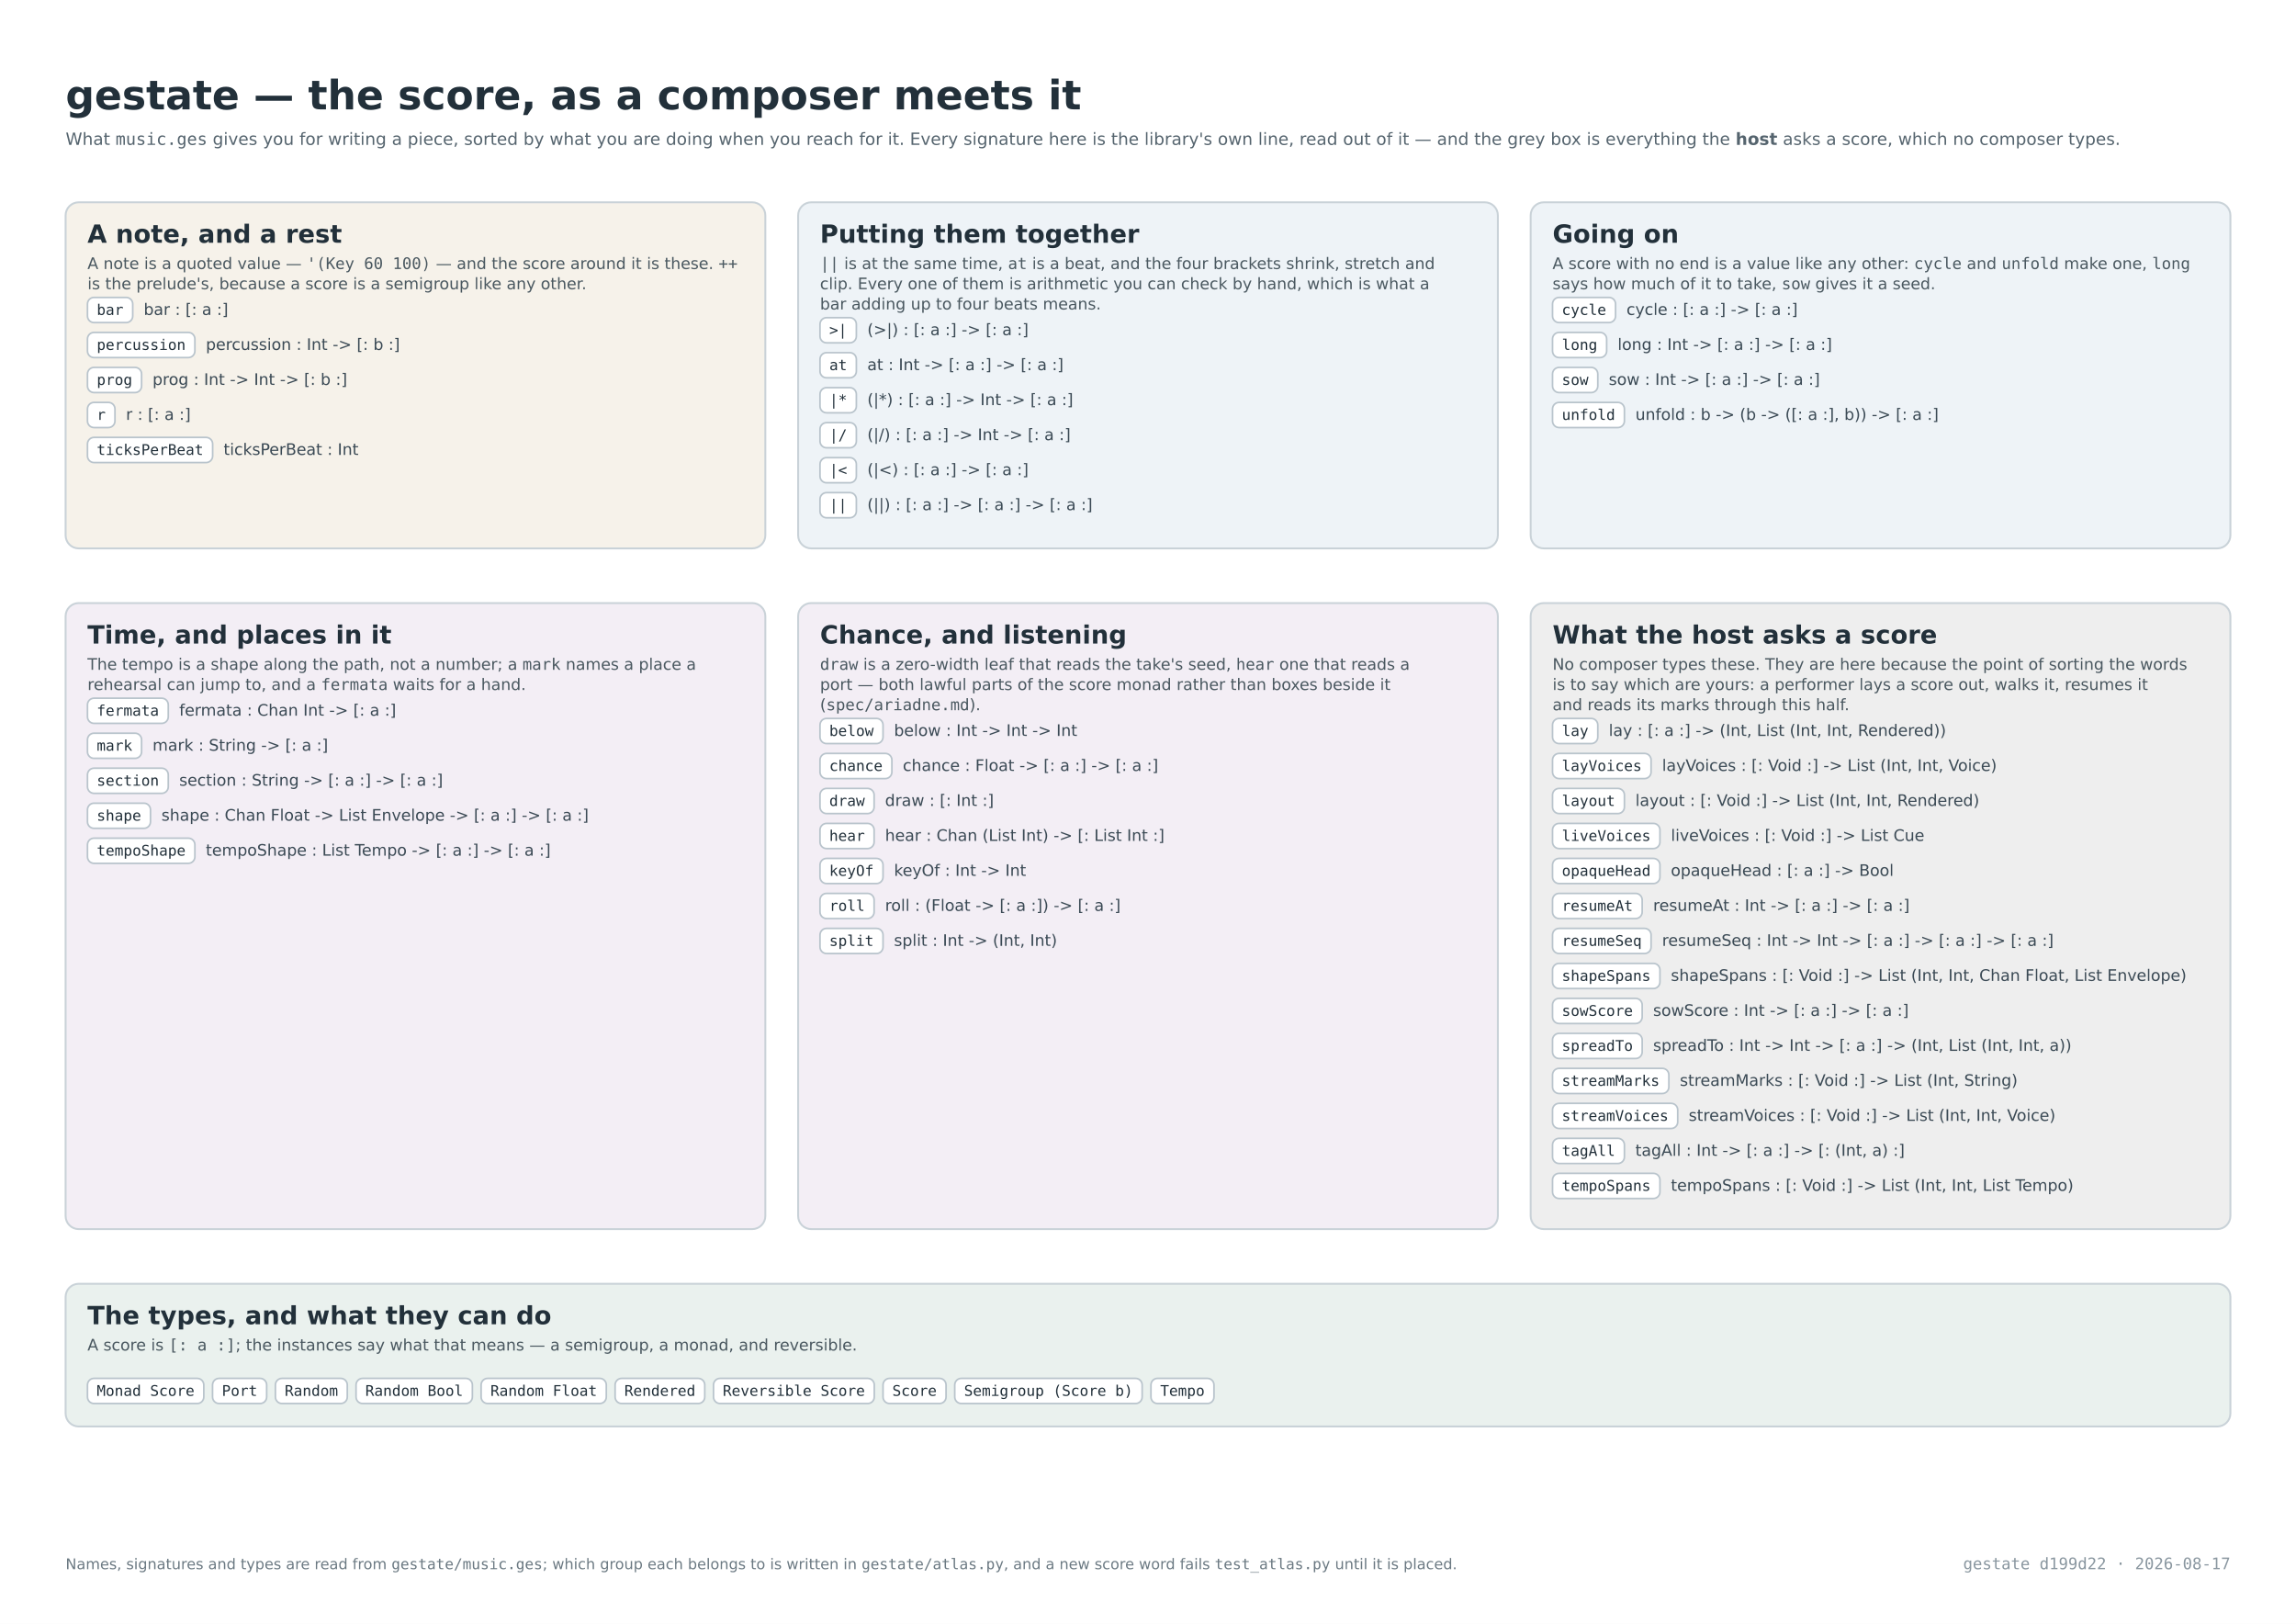
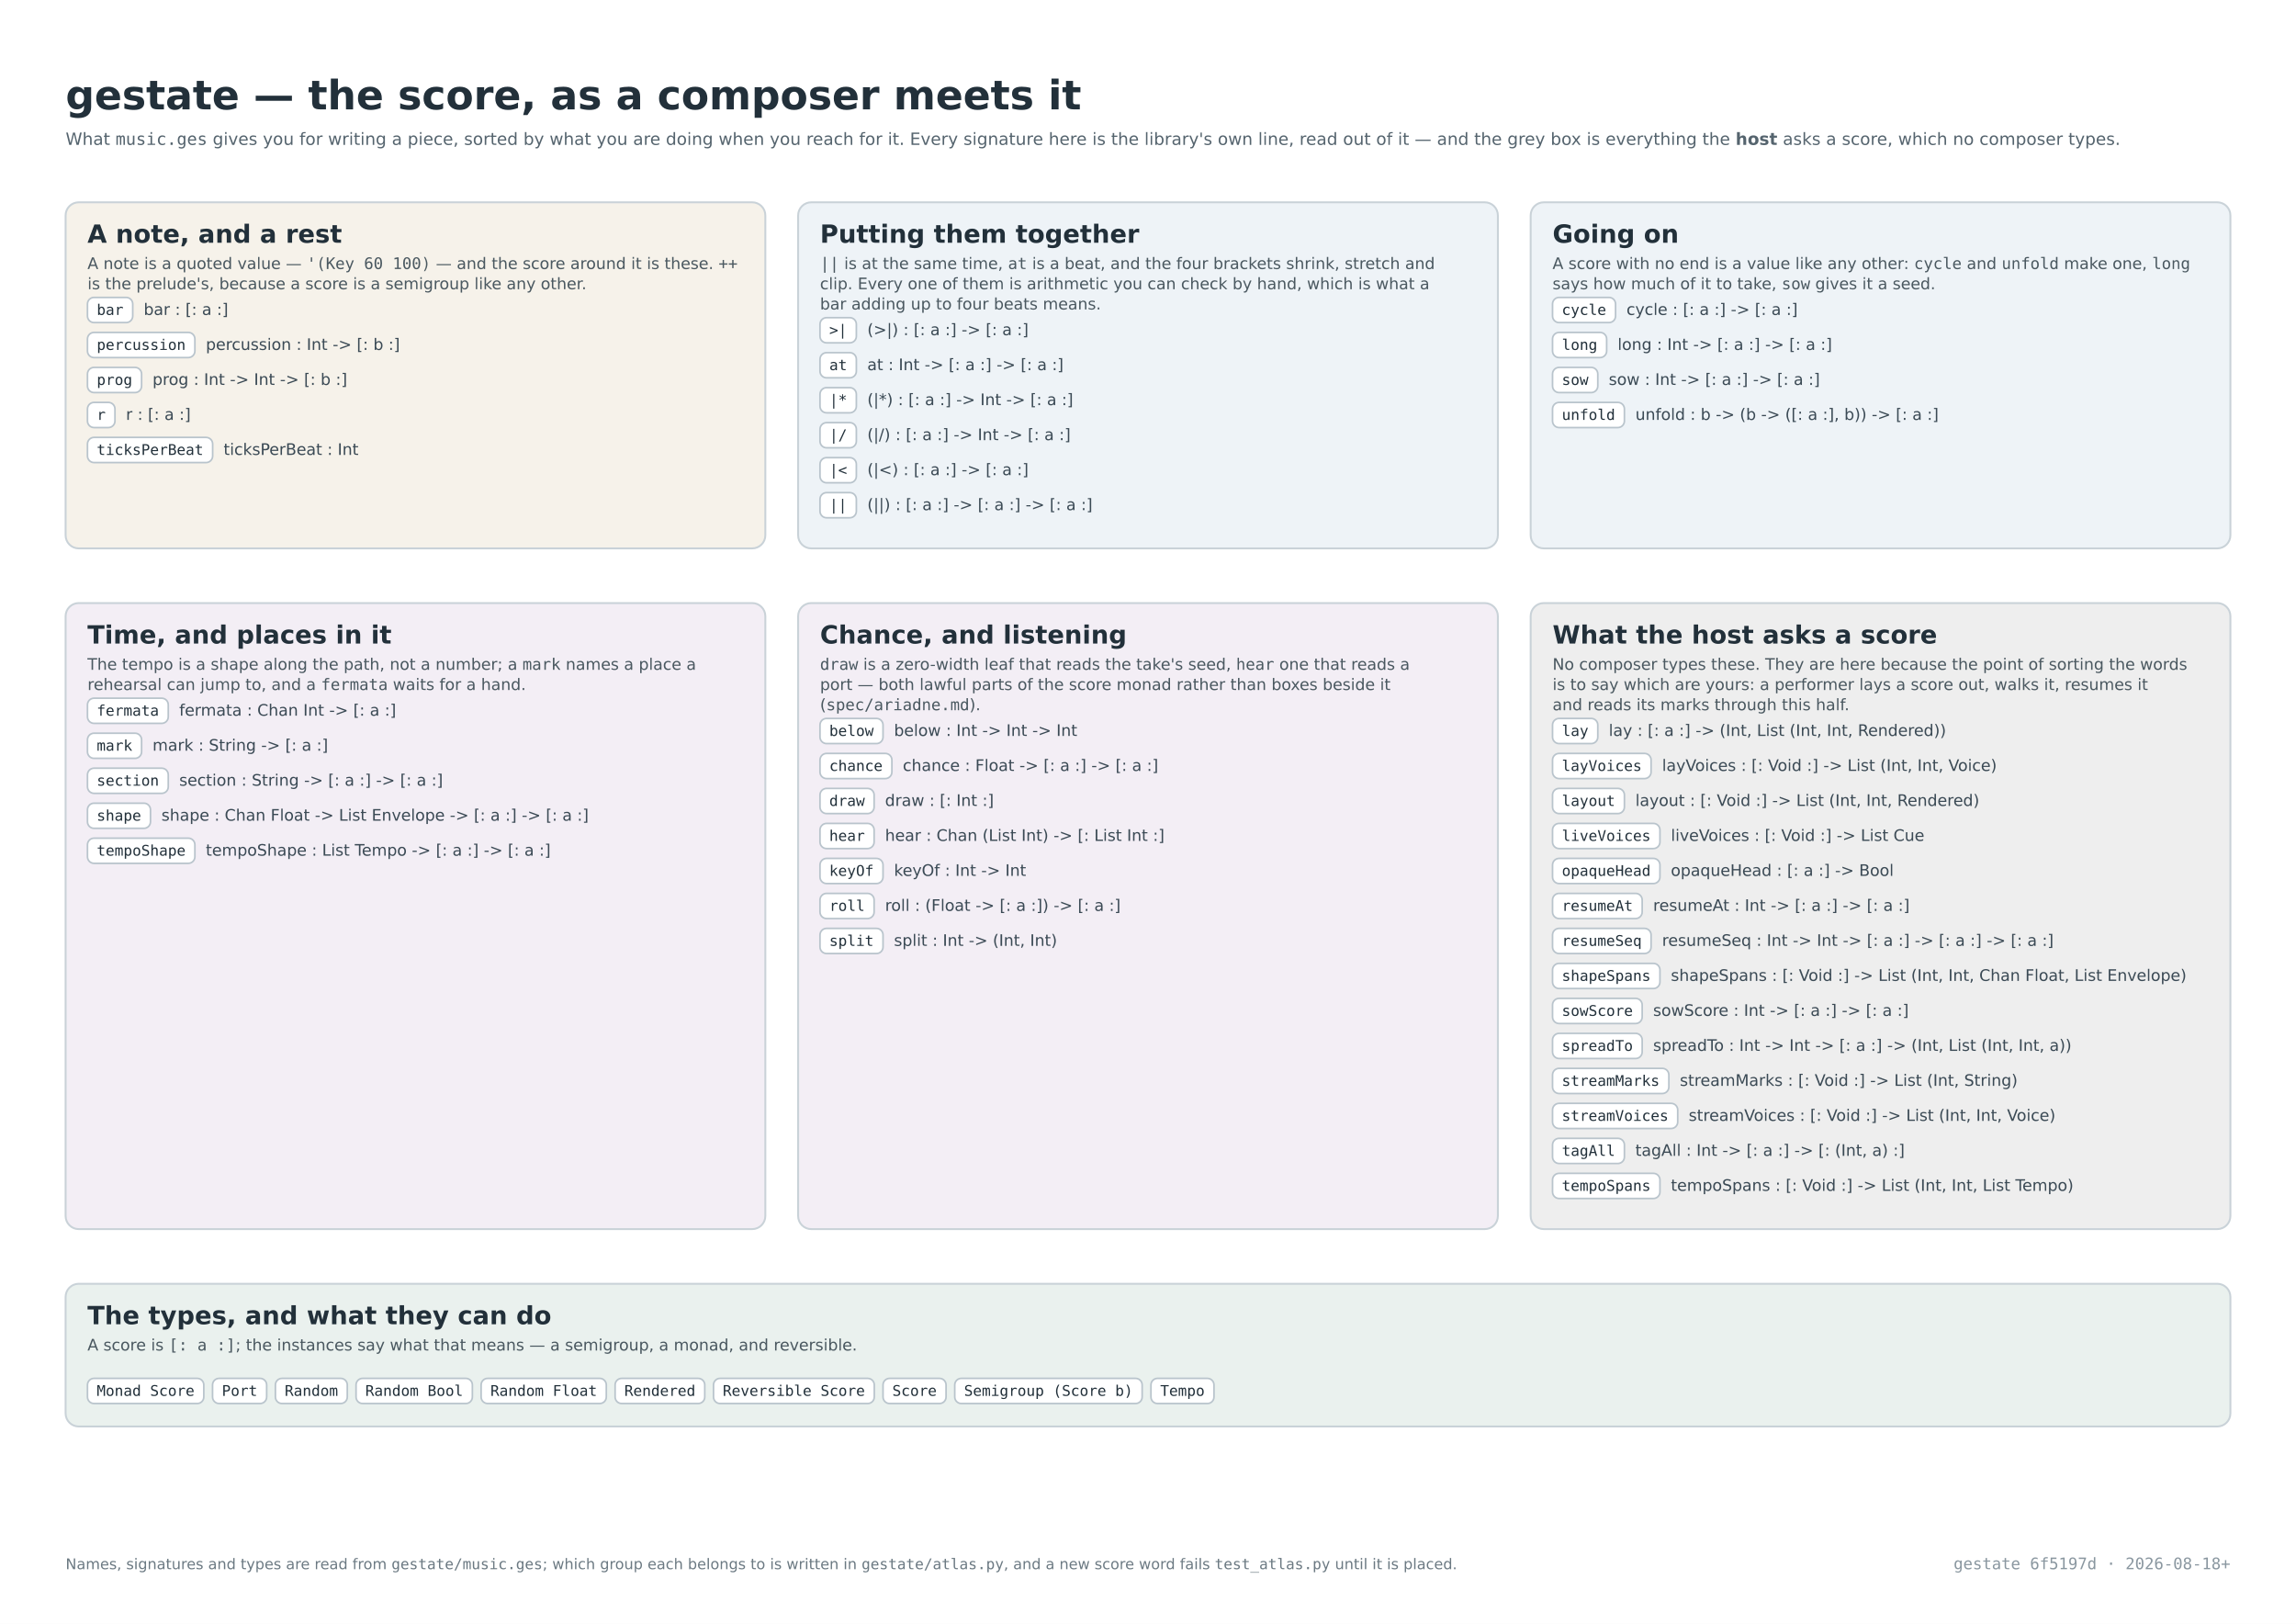
<svg xmlns="http://www.w3.org/2000/svg" width="420mm" height="297mm" viewBox="0 0 420 297">
  <defs>
    <marker id="tip" viewBox="0 0 10 10" refX="9" refY="5" markerWidth="5" markerHeight="5" orient="auto-start-reverse">
      <path d="M 0 1 L 9 5 L 0 9 z" fill="#3b4a55" />
    </marker>
  </defs>
  <style>
  text { font-family: 'DejaVu Sans', Verdana, sans-serif; fill: #22303a; }
  .mono, .chiptext { font-family: 'DejaVu Sans Mono', Consolas, monospace; }
  .title { font-size: 7.4px; font-weight: 700; }
  .subtitle { font-size: 3.1px; fill: #55646e; }
  .foot { font-size: 2.7px; fill: #6b7982; }
  .stamp { font-size: 2.9px; fill: #8a97a0; text-anchor: end; font-family: 'DejaVu Sans Mono', Consolas, monospace; }
  .lane { stroke: #c9d2d8; stroke-width: 0.35; }
  .lanetitle { font-size: 4.6px; font-weight: 700; }
  .step { font-size: 3.6px; font-weight: 700; }
  .stepnum { font-size: 3.2px; fill: #93a2ab; }
  .home { font-size: 2.6px; fill: #6b7982; text-anchor: end; }
  .refuses { font-size: 2.6px; fill: #8a5a5a; }
  .note { font-size: 2.9px; fill: #4a5860; }
  .extra { font-size: 2.9px; fill: #3b4a55; }
  .chip { fill: #ffffff; stroke: #b9c4cc; stroke-width: 0.3; }
  .chiptext { font-size: 2.7px; text-anchor: middle; }
  .edge { stroke: #3b4a55; stroke-width: 0.55; fill: none; }
  .edgetext { font-size: 2.7px; fill: #3b4a55; text-anchor: middle; }
</style>
  <rect x="0" y="0" width="420" height="297" fill="#ffffff" />
  <text class="title" x="12.00" y="20.00">gestate — the score, as a composer meets it</text>
  <text class="subtitle" x="12.00" y="26.50">What <tspan class="mono">music.ges</tspan> gives you for writing a piece, sorted by what you are doing when you reach for it. Every signature here is the library's own line, read out of it — and the grey box is everything the <tspan font-weight="700">host</tspan> asks a score, which no composer types.</text>
  <text class="foot" x="12.00" y="287.00">Names, signatures and types are read from <tspan class="mono">gestate/music.ges</tspan>; which group each belongs to is written in <tspan class="mono">gestate/atlas.py</tspan>, and a new score word fails <tspan class="mono">test_atlas.py</tspan> until it is placed.</text>
-   <text class="stamp" x="408.00" y="287.00">gestate d199d22 · 2026-08-17</text>
+   <text class="stamp" x="408.00" y="287.00">gestate 6f5197d · 2026-08-18+</text>
  <rect class="lane" x="12.00" y="37.00" width="128.00" height="63.30" rx="2.4" style="fill:#f6f2ea" />
  <text class="lanetitle" x="16.00" y="44.40">A note, and a rest</text>
  <text class="note" x="16.00" y="49.20">A note is a quoted value — <tspan class="mono">'(Key 60 100)</tspan> — and the score around it is these. <tspan class="mono">++</tspan>
  </text>
  <text class="note" x="16.00" y="52.90">is the prelude's, because a score is a semigroup like any other.</text>
  <rect class="chip" x="16.00" y="54.40" width="8.28" height="4.6" rx="1.2" />
  <text class="chiptext" x="20.14" y="57.60">bar</text>
  <text class="extra" x="26.28" y="57.60">bar : [: a :]</text>
  <rect class="chip" x="16.00" y="60.80" width="19.65" height="4.6" rx="1.2" />
  <text class="chiptext" x="25.83" y="64.00">percussion</text>
  <text class="extra" x="37.65" y="64.00">percussion : Int -&gt; [: b :]</text>
  <rect class="chip" x="16.00" y="67.20" width="9.90" height="4.6" rx="1.2" />
  <text class="chiptext" x="20.95" y="70.40">prog</text>
  <text class="extra" x="27.90" y="70.40">prog : Int -&gt; Int -&gt; [: b :]</text>
  <rect class="chip" x="16.00" y="73.60" width="5.03" height="4.6" rx="1.2" />
  <text class="chiptext" x="18.51" y="76.80">r</text>
  <text class="extra" x="23.03" y="76.80">r : [: a :]</text>
  <rect class="chip" x="16.00" y="80.00" width="22.90" height="4.6" rx="1.2" />
  <text class="chiptext" x="27.45" y="83.20">ticksPerBeat</text>
  <text class="extra" x="40.90" y="83.20">ticksPerBeat : Int</text>
  <rect class="lane" x="146.00" y="37.00" width="128.00" height="63.30" rx="2.4" style="fill:#eef3f7" />
  <text class="lanetitle" x="150.00" y="44.40">Putting them together</text>
  <text class="note" x="150.00" y="49.20">
    <tspan class="mono">||</tspan> is at the same time, <tspan class="mono">at</tspan> is a beat, and the four brackets shrink, stretch and</text>
  <text class="note" x="150.00" y="52.90">clip. Every one of them is arithmetic you can check by hand, which is what a</text>
  <text class="note" x="150.00" y="56.60">bar adding up to four beats means.</text>
  <rect class="chip" x="150.00" y="58.10" width="6.65" height="4.6" rx="1.2" />
  <text class="chiptext" x="153.33" y="61.30">&gt;|</text>
  <text class="extra" x="158.65" y="61.30">(&gt;|) : [: a :] -&gt; [: a :]</text>
  <rect class="chip" x="150.00" y="64.50" width="6.65" height="4.6" rx="1.2" />
  <text class="chiptext" x="153.33" y="67.70">at</text>
  <text class="extra" x="158.65" y="67.70">at : Int -&gt; [: a :] -&gt; [: a :]</text>
  <rect class="chip" x="150.00" y="70.90" width="6.65" height="4.6" rx="1.2" />
  <text class="chiptext" x="153.33" y="74.10">|*</text>
  <text class="extra" x="158.65" y="74.10">(|*) : [: a :] -&gt; Int -&gt; [: a :]</text>
  <rect class="chip" x="150.00" y="77.30" width="6.65" height="4.6" rx="1.2" />
  <text class="chiptext" x="153.33" y="80.50">|/</text>
  <text class="extra" x="158.65" y="80.50">(|/) : [: a :] -&gt; Int -&gt; [: a :]</text>
  <rect class="chip" x="150.00" y="83.70" width="6.65" height="4.6" rx="1.2" />
  <text class="chiptext" x="153.33" y="86.90">|&lt;</text>
  <text class="extra" x="158.65" y="86.90">(|&lt;) : [: a :] -&gt; [: a :]</text>
  <rect class="chip" x="150.00" y="90.10" width="6.65" height="4.6" rx="1.2" />
  <text class="chiptext" x="153.33" y="93.30">||</text>
  <text class="extra" x="158.65" y="93.30">(||) : [: a :] -&gt; [: a :] -&gt; [: a :]</text>
  <rect class="lane" x="280.00" y="37.00" width="128.00" height="63.30" rx="2.4" style="fill:#eef3f7" />
  <text class="lanetitle" x="284.00" y="44.40">Going on</text>
  <text class="note" x="284.00" y="49.20">A score with no end is a value like any other: <tspan class="mono">cycle</tspan> and <tspan class="mono">unfold</tspan> make one, <tspan class="mono">long</tspan>
  </text>
  <text class="note" x="284.00" y="52.90">says how much of it to take, <tspan class="mono">sow</tspan> gives it a seed.</text>
  <rect class="chip" x="284.00" y="54.40" width="11.53" height="4.6" rx="1.2" />
  <text class="chiptext" x="289.76" y="57.60">cycle</text>
  <text class="extra" x="297.53" y="57.60">cycle : [: a :] -&gt; [: a :]</text>
  <rect class="chip" x="284.00" y="60.80" width="9.90" height="4.6" rx="1.2" />
  <text class="chiptext" x="288.95" y="64.00">long</text>
  <text class="extra" x="295.90" y="64.00">long : Int -&gt; [: a :] -&gt; [: a :]</text>
  <rect class="chip" x="284.00" y="67.20" width="8.28" height="4.6" rx="1.2" />
  <text class="chiptext" x="288.14" y="70.40">sow</text>
  <text class="extra" x="294.28" y="70.40">sow : Int -&gt; [: a :] -&gt; [: a :]</text>
  <rect class="chip" x="284.00" y="73.60" width="13.15" height="4.6" rx="1.2" />
  <text class="chiptext" x="290.58" y="76.80">unfold</text>
  <text class="extra" x="299.15" y="76.80">unfold : b -&gt; (b -&gt; ([: a :], b)) -&gt; [: a :]</text>
  <rect class="lane" x="12.00" y="110.30" width="128.00" height="114.50" rx="2.4" style="fill:#f3eef5" />
  <text class="lanetitle" x="16.00" y="117.70">Time, and places in it</text>
  <text class="note" x="16.00" y="122.50">The tempo is a shape along the path, not a number; a <tspan class="mono">mark</tspan> names a place a</text>
  <text class="note" x="16.00" y="126.20">rehearsal can jump to, and a <tspan class="mono">fermata</tspan> waits for a hand.</text>
  <rect class="chip" x="16.00" y="127.70" width="14.78" height="4.6" rx="1.2" />
  <text class="chiptext" x="23.39" y="130.90">fermata</text>
  <text class="extra" x="32.78" y="130.90">fermata : Chan Int -&gt; [: a :]</text>
  <rect class="chip" x="16.00" y="134.10" width="9.90" height="4.6" rx="1.2" />
  <text class="chiptext" x="20.95" y="137.30">mark</text>
  <text class="extra" x="27.90" y="137.30">mark : String -&gt; [: a :]</text>
  <rect class="chip" x="16.00" y="140.50" width="14.78" height="4.6" rx="1.2" />
  <text class="chiptext" x="23.39" y="143.70">section</text>
  <text class="extra" x="32.78" y="143.70">section : String -&gt; [: a :] -&gt; [: a :]</text>
  <rect class="chip" x="16.00" y="146.90" width="11.53" height="4.6" rx="1.2" />
  <text class="chiptext" x="21.76" y="150.10">shape</text>
  <text class="extra" x="29.53" y="150.10">shape : Chan Float -&gt; List Envelope -&gt; [: a :] -&gt; [: a :]</text>
  <rect class="chip" x="16.00" y="153.30" width="19.65" height="4.6" rx="1.2" />
  <text class="chiptext" x="25.83" y="156.50">tempoShape</text>
  <text class="extra" x="37.65" y="156.50">tempoShape : List Tempo -&gt; [: a :] -&gt; [: a :]</text>
  <rect class="lane" x="146.00" y="110.30" width="128.00" height="114.50" rx="2.4" style="fill:#f3eef5" />
  <text class="lanetitle" x="150.00" y="117.70">Chance, and listening</text>
  <text class="note" x="150.00" y="122.50">
    <tspan class="mono">draw</tspan> is a zero-width leaf that reads the take's seed, <tspan class="mono">hear</tspan> one that reads a</text>
  <text class="note" x="150.00" y="126.20">port — both lawful parts of the score monad rather than boxes beside it</text>
  <text class="note" x="150.00" y="129.90">(<tspan class="mono">spec/ariadne.md</tspan>).</text>
  <rect class="chip" x="150.00" y="131.40" width="11.53" height="4.6" rx="1.2" />
  <text class="chiptext" x="155.76" y="134.60">below</text>
  <text class="extra" x="163.53" y="134.60">below : Int -&gt; Int -&gt; Int</text>
  <rect class="chip" x="150.00" y="137.80" width="13.15" height="4.6" rx="1.2" />
  <text class="chiptext" x="156.58" y="141.00">chance</text>
  <text class="extra" x="165.15" y="141.00">chance : Float -&gt; [: a :] -&gt; [: a :]</text>
  <rect class="chip" x="150.00" y="144.20" width="9.90" height="4.6" rx="1.2" />
  <text class="chiptext" x="154.95" y="147.40">draw</text>
  <text class="extra" x="161.90" y="147.40">draw : [: Int :]</text>
  <rect class="chip" x="150.00" y="150.60" width="9.90" height="4.6" rx="1.2" />
  <text class="chiptext" x="154.95" y="153.80">hear</text>
  <text class="extra" x="161.90" y="153.80">hear : Chan (List Int) -&gt; [: List Int :]</text>
  <rect class="chip" x="150.00" y="157.00" width="11.53" height="4.6" rx="1.2" />
  <text class="chiptext" x="155.76" y="160.20">keyOf</text>
  <text class="extra" x="163.53" y="160.20">keyOf : Int -&gt; Int</text>
  <rect class="chip" x="150.00" y="163.40" width="9.90" height="4.6" rx="1.2" />
  <text class="chiptext" x="154.95" y="166.60">roll</text>
  <text class="extra" x="161.90" y="166.60">roll : (Float -&gt; [: a :]) -&gt; [: a :]</text>
  <rect class="chip" x="150.00" y="169.80" width="11.53" height="4.6" rx="1.2" />
  <text class="chiptext" x="155.76" y="173.00">split</text>
  <text class="extra" x="163.53" y="173.00">split : Int -&gt; (Int, Int)</text>
  <rect class="lane" x="280.00" y="110.30" width="128.00" height="114.50" rx="2.4" style="fill:#eeeeee" />
  <text class="lanetitle" x="284.00" y="117.70">What the host asks a score</text>
  <text class="note" x="284.00" y="122.50">No composer types these. They are here because the point of sorting the words</text>
  <text class="note" x="284.00" y="126.20">is to say which are yours: a performer lays a score out, walks it, resumes it</text>
  <text class="note" x="284.00" y="129.90">and reads its marks through this half.</text>
  <rect class="chip" x="284.00" y="131.40" width="8.28" height="4.6" rx="1.2" />
  <text class="chiptext" x="288.14" y="134.60">lay</text>
  <text class="extra" x="294.28" y="134.60">lay : [: a :] -&gt; (Int, List (Int, Int, Rendered))</text>
  <rect class="chip" x="284.00" y="137.80" width="18.03" height="4.6" rx="1.2" />
  <text class="chiptext" x="293.01" y="141.00">layVoices</text>
  <text class="extra" x="304.03" y="141.00">layVoices : [: Void :] -&gt; List (Int, Int, Voice)</text>
  <rect class="chip" x="284.00" y="144.20" width="13.15" height="4.6" rx="1.2" />
  <text class="chiptext" x="290.58" y="147.40">layout</text>
  <text class="extra" x="299.15" y="147.40">layout : [: Void :] -&gt; List (Int, Int, Rendered)</text>
  <rect class="chip" x="284.00" y="150.60" width="19.65" height="4.6" rx="1.2" />
  <text class="chiptext" x="293.83" y="153.80">liveVoices</text>
  <text class="extra" x="305.65" y="153.80">liveVoices : [: Void :] -&gt; List Cue</text>
  <rect class="chip" x="284.00" y="157.00" width="19.65" height="4.6" rx="1.2" />
  <text class="chiptext" x="293.83" y="160.20">opaqueHead</text>
  <text class="extra" x="305.65" y="160.20">opaqueHead : [: a :] -&gt; Bool</text>
  <rect class="chip" x="284.00" y="163.40" width="16.40" height="4.6" rx="1.2" />
  <text class="chiptext" x="292.20" y="166.60">resumeAt</text>
  <text class="extra" x="302.40" y="166.60">resumeAt : Int -&gt; [: a :] -&gt; [: a :]</text>
  <rect class="chip" x="284.00" y="169.80" width="18.03" height="4.6" rx="1.2" />
  <text class="chiptext" x="293.01" y="173.00">resumeSeq</text>
  <text class="extra" x="304.03" y="173.00">resumeSeq : Int -&gt; Int -&gt; [: a :] -&gt; [: a :] -&gt; [: a :]</text>
  <rect class="chip" x="284.00" y="176.20" width="19.65" height="4.6" rx="1.2" />
  <text class="chiptext" x="293.83" y="179.40">shapeSpans</text>
  <text class="extra" x="305.65" y="179.40">shapeSpans : [: Void :] -&gt; List (Int, Int, Chan Float, List Envelope)</text>
  <rect class="chip" x="284.00" y="182.60" width="16.40" height="4.6" rx="1.2" />
  <text class="chiptext" x="292.20" y="185.80">sowScore</text>
  <text class="extra" x="302.40" y="185.80">sowScore : Int -&gt; [: a :] -&gt; [: a :]</text>
  <rect class="chip" x="284.00" y="189.00" width="16.40" height="4.6" rx="1.2" />
  <text class="chiptext" x="292.20" y="192.20">spreadTo</text>
  <text class="extra" x="302.40" y="192.20">spreadTo : Int -&gt; Int -&gt; [: a :] -&gt; (Int, List (Int, Int, a))</text>
  <rect class="chip" x="284.00" y="195.40" width="21.28" height="4.6" rx="1.2" />
  <text class="chiptext" x="294.64" y="198.60">streamMarks</text>
  <text class="extra" x="307.28" y="198.60">streamMarks : [: Void :] -&gt; List (Int, String)</text>
  <rect class="chip" x="284.00" y="201.80" width="22.90" height="4.6" rx="1.2" />
  <text class="chiptext" x="295.45" y="205.00">streamVoices</text>
  <text class="extra" x="308.90" y="205.00">streamVoices : [: Void :] -&gt; List (Int, Int, Voice)</text>
  <rect class="chip" x="284.00" y="208.20" width="13.15" height="4.6" rx="1.2" />
  <text class="chiptext" x="290.58" y="211.40">tagAll</text>
  <text class="extra" x="299.15" y="211.40">tagAll : Int -&gt; [: a :] -&gt; [: (Int, a) :]</text>
  <rect class="chip" x="284.00" y="214.60" width="19.65" height="4.6" rx="1.2" />
  <text class="chiptext" x="293.83" y="217.80">tempoSpans</text>
  <text class="extra" x="305.65" y="217.80">tempoSpans : [: Void :] -&gt; List (Int, Int, List Tempo)</text>
  <rect class="lane" x="12.00" y="234.80" width="396.00" height="26.10" rx="2.4" style="fill:#eaf1ee" />
  <text class="lanetitle" x="16.00" y="242.20">The types, and what they can do</text>
  <text class="note" x="16.00" y="247.00">A score is <tspan class="mono">[: a :]</tspan>; the instances say what that means — a semigroup, a monad, and reversible.</text>
  <rect class="chip" x="16.00" y="252.10" width="21.28" height="4.6" rx="1.2" />
  <text class="chiptext" x="26.64" y="255.30">Monad Score</text>
  <rect class="chip" x="38.88" y="252.10" width="9.90" height="4.6" rx="1.2" />
  <text class="chiptext" x="43.83" y="255.30">Port</text>
  <rect class="chip" x="50.38" y="252.10" width="13.15" height="4.6" rx="1.2" />
  <text class="chiptext" x="56.96" y="255.30">Random</text>
  <rect class="chip" x="65.13" y="252.10" width="21.28" height="4.6" rx="1.2" />
  <text class="chiptext" x="75.77" y="255.30">Random Bool</text>
  <rect class="chip" x="88.01" y="252.10" width="22.90" height="4.6" rx="1.2" />
  <text class="chiptext" x="99.47" y="255.30">Random Float</text>
  <rect class="chip" x="112.52" y="252.10" width="16.40" height="4.6" rx="1.2" />
  <text class="chiptext" x="120.72" y="255.30">Rendered</text>
  <rect class="chip" x="130.52" y="252.10" width="29.41" height="4.6" rx="1.2" />
  <text class="chiptext" x="145.22" y="255.30">Reversible Score</text>
  <rect class="chip" x="161.53" y="252.10" width="11.53" height="4.6" rx="1.2" />
  <text class="chiptext" x="167.29" y="255.30">Score</text>
  <rect class="chip" x="174.65" y="252.10" width="34.28" height="4.6" rx="1.2" />
  <text class="chiptext" x="191.80" y="255.30">Semigroup (Score b)</text>
  <rect class="chip" x="210.54" y="252.10" width="11.53" height="4.6" rx="1.2" />
  <text class="chiptext" x="216.30" y="255.30">Tempo</text>
</svg>
